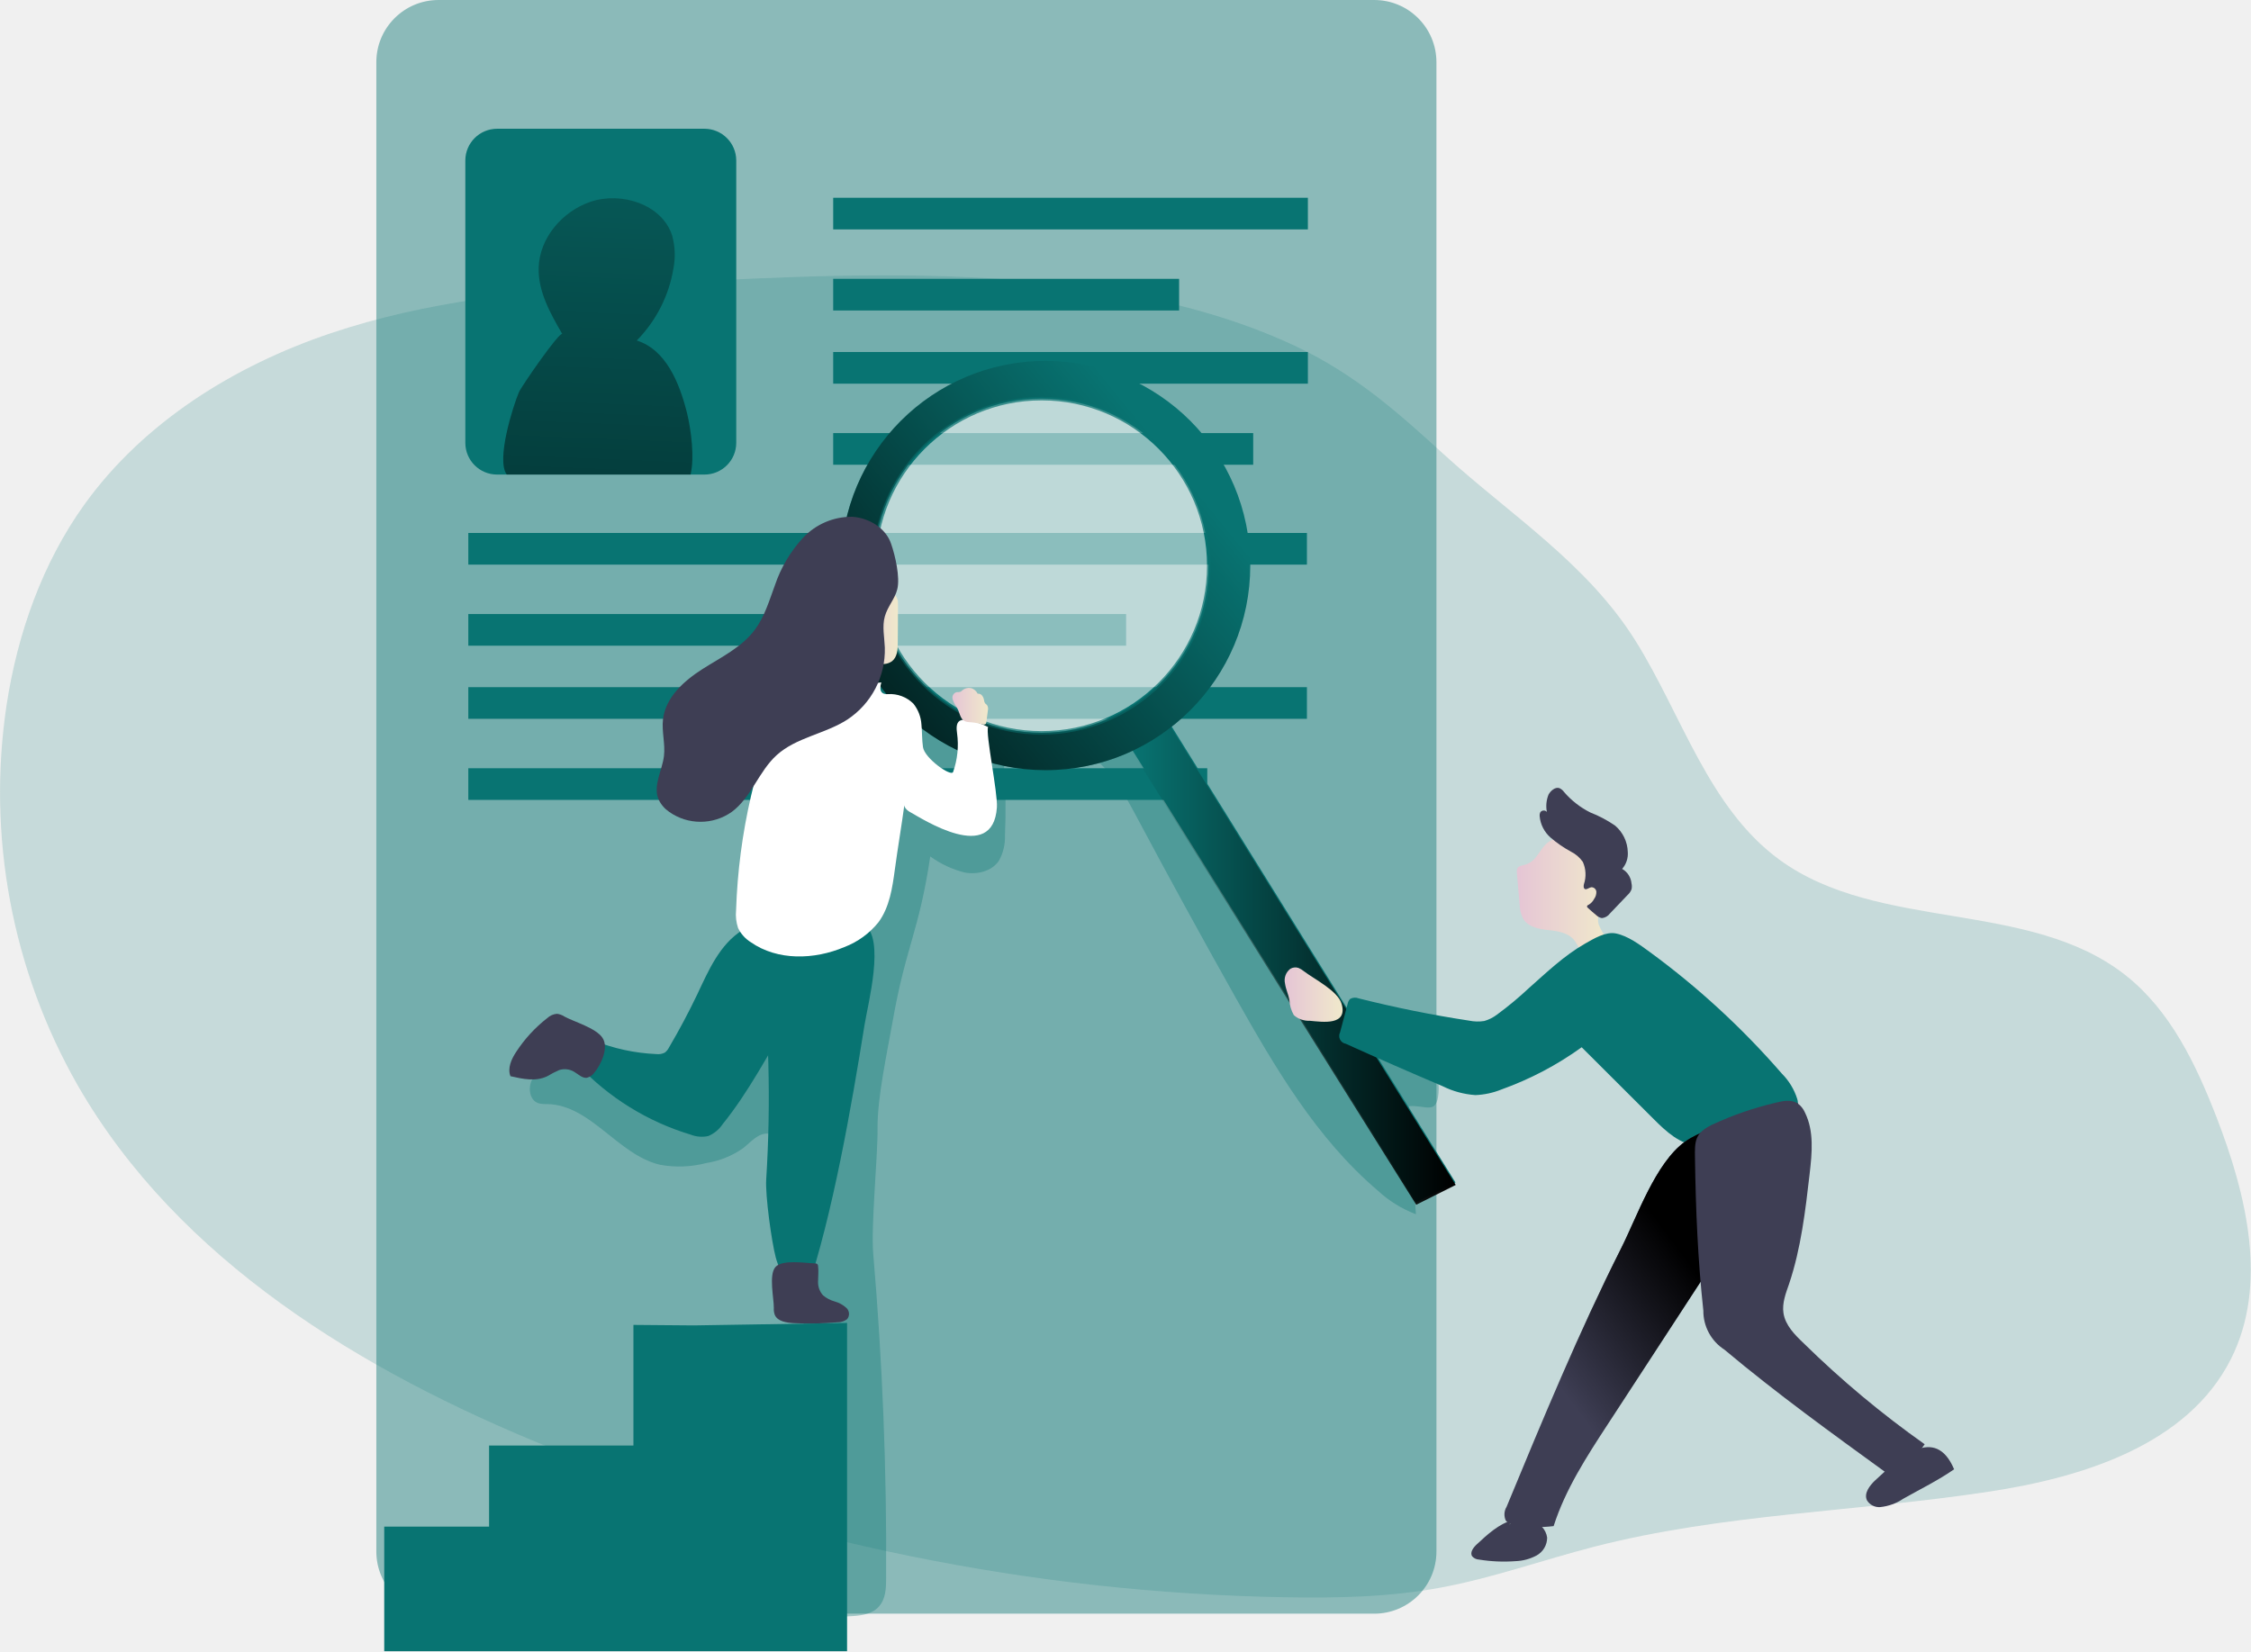
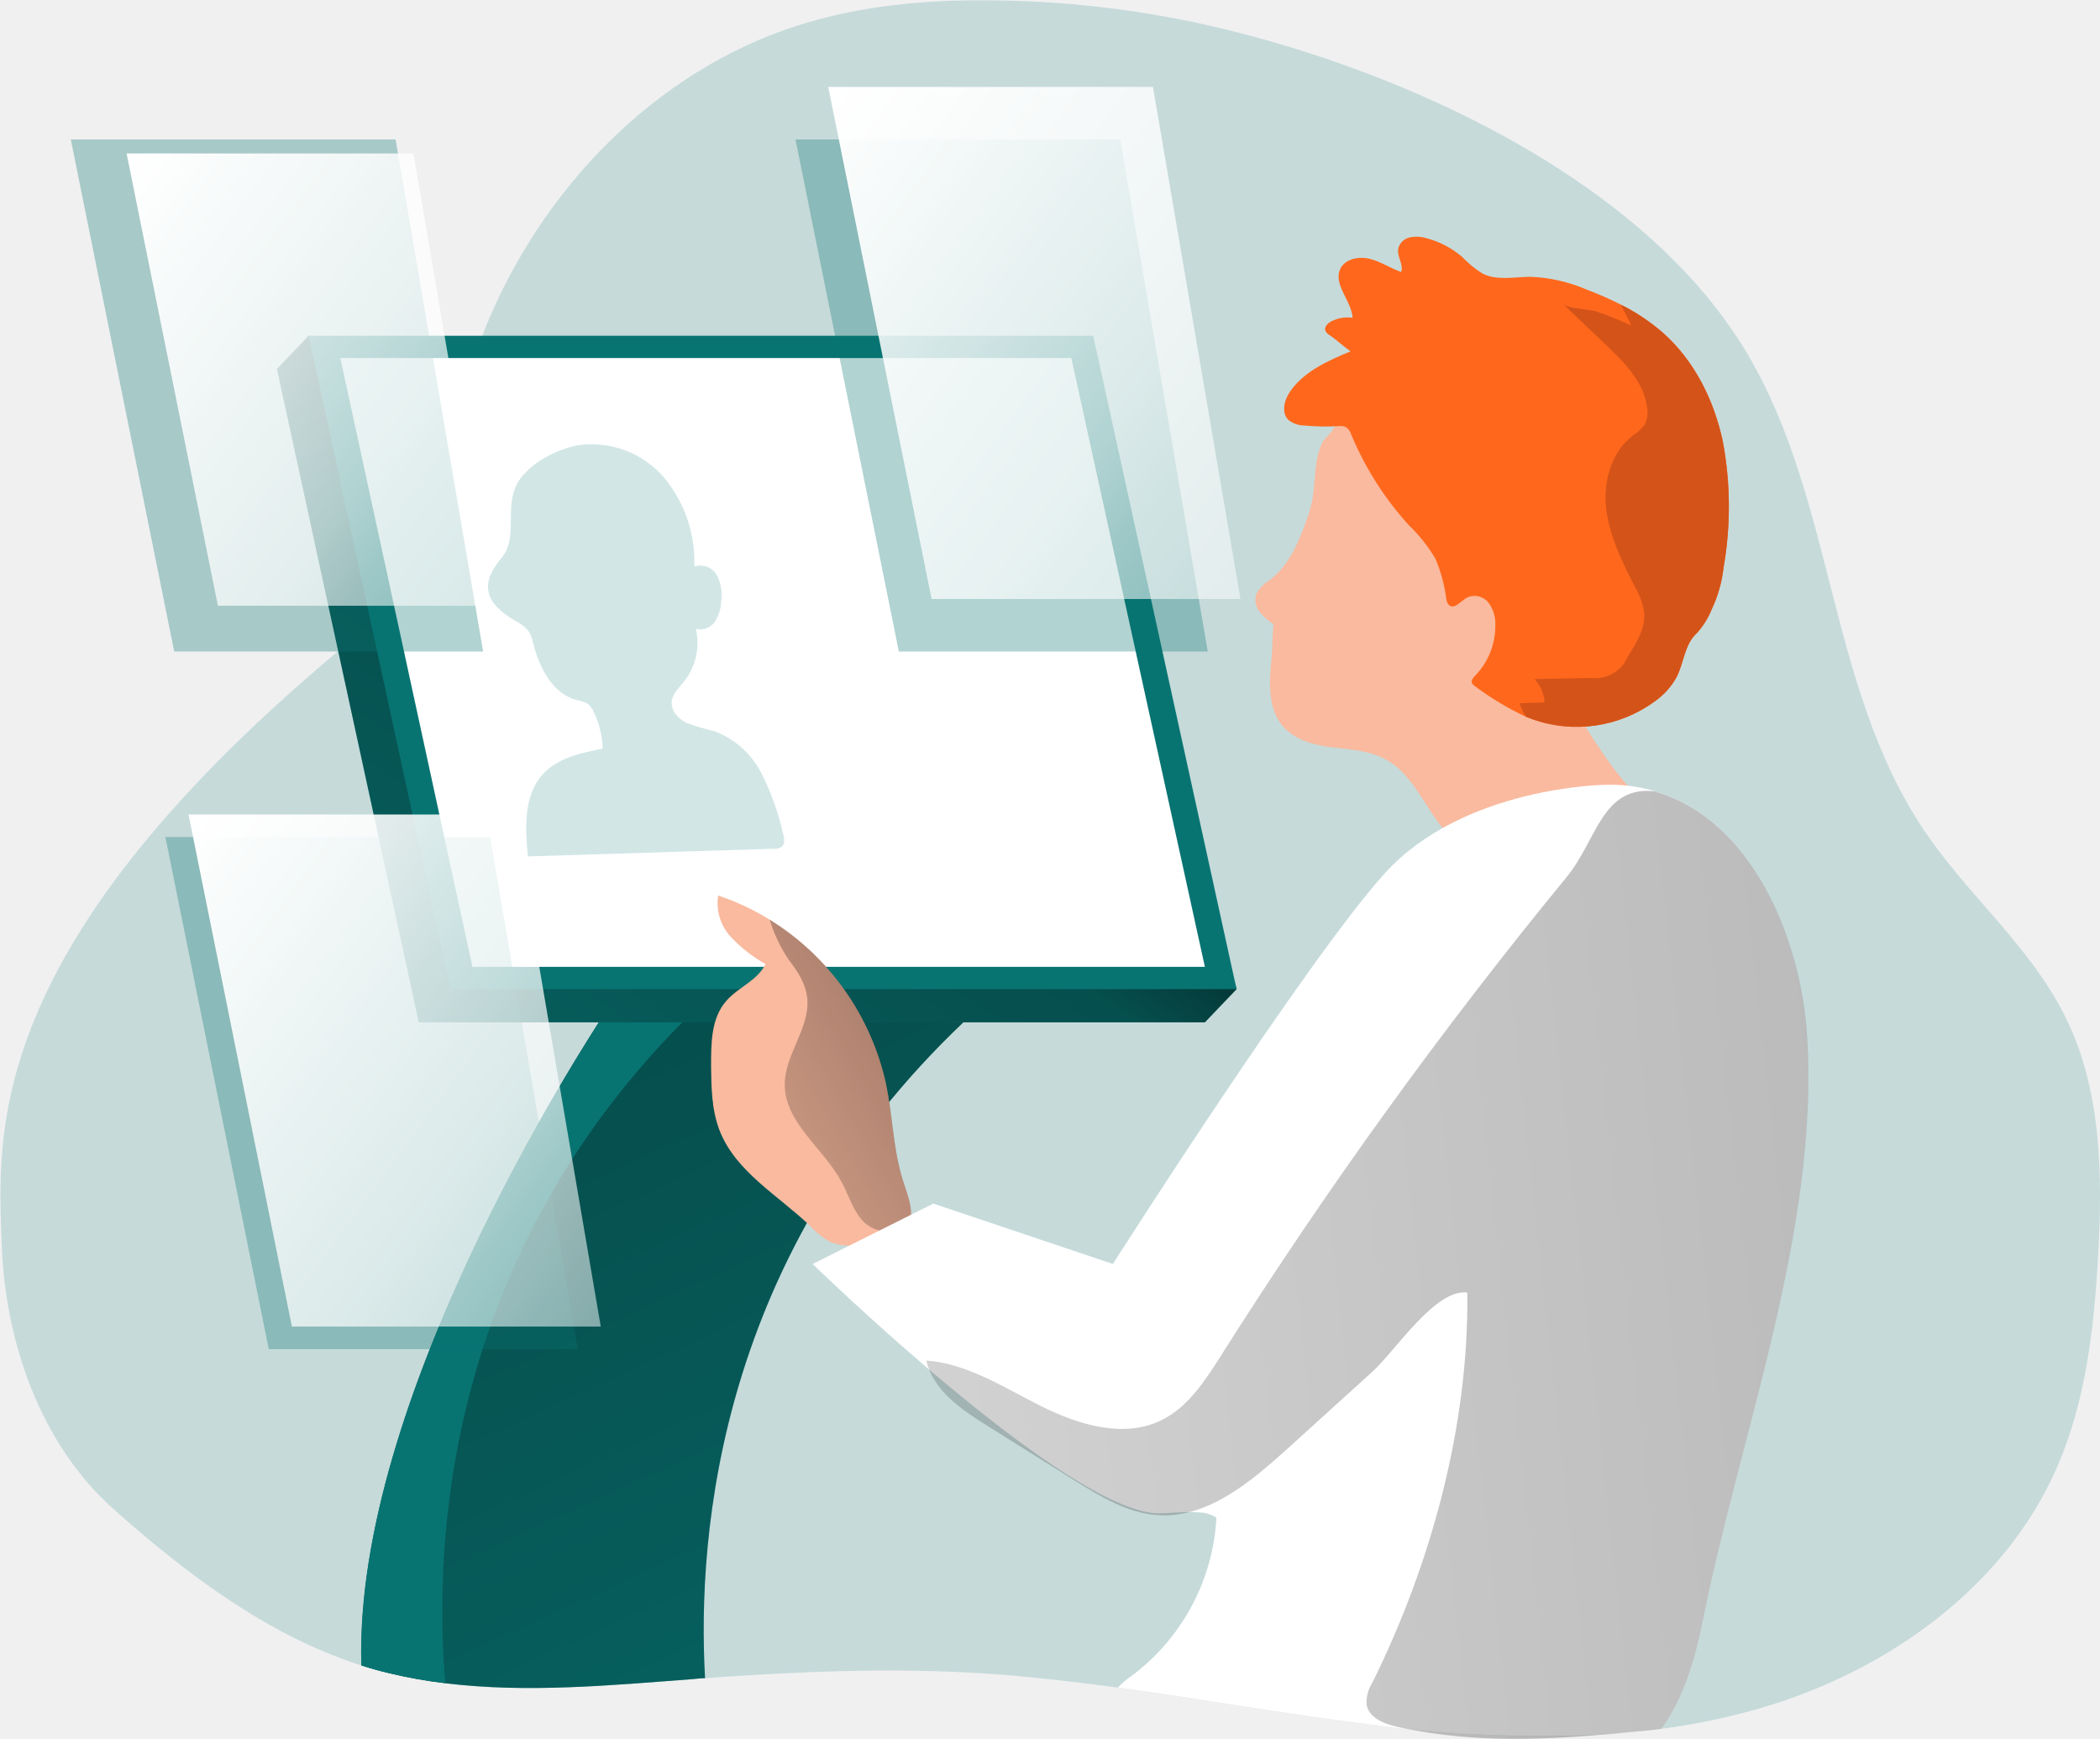
- <svg xmlns="http://www.w3.org/2000/svg" xmlns:xlink="http://www.w3.org/1999/xlink" id="Layer_1" data-name="Layer 1" viewBox="0 0 398.9 292.66">
+ <svg xmlns="http://www.w3.org/2000/svg" xmlns:xlink="http://www.w3.org/1999/xlink" id="Layer_1" data-name="Layer 1" viewBox="0 0 338.09 279.92">
  <defs>
-     <linearGradient id="linear-gradient" x1="202.08" y1="197.26" x2="259.68" y2="197.26" gradientUnits="userSpaceOnUse">
-       <stop offset="0" stop-opacity="0" />
-       <stop offset="0.99" />
+     <linearGradient id="linear-gradient" x1="71.66" y1="112.46" x2="196.28" y2="386.46" gradientUnits="userSpaceOnUse">
+       <stop offset="0.01" />
+       <stop offset="0.13" stop-opacity="0.69" />
+       <stop offset="0.25" stop-opacity="0.32" />
+       <stop offset="1" stop-opacity="0" />
    </linearGradient>
-     <linearGradient id="linear-gradient-2" x1="209.84" y1="107.83" x2="134.16" y2="169.5" xlink:href="#linear-gradient" />
-     <linearGradient id="linear-gradient-3" x1="270.5" y1="184.82" x2="286.56" y2="184.82" gradientUnits="userSpaceOnUse">
-       <stop offset="0" stop-color="#e5c5d5" />
-       <stop offset="0.42" stop-color="#ead4d1" />
-       <stop offset="1" stop-color="#f0e9cb" />
+     <linearGradient id="linear-gradient-2" x1="144.06" y1="75.65" x2="27.94" y2="251.52" xlink:href="#linear-gradient" />
+     <linearGradient id="linear-gradient-3" x1="179.51" y1="161.58" x2="105.23" y2="204.17" xlink:href="#linear-gradient" />
+     <linearGradient id="linear-gradient-4" x1="578.52" y1="176.22" x2="-131.9" y2="254.16" xlink:href="#linear-gradient" />
+     <linearGradient id="linear-gradient-5" x1="121.29" y1="20.93" x2="582.82" y2="361.01" gradientUnits="userSpaceOnUse">
+       <stop offset="0.01" stop-color="#fff" />
+       <stop offset="0.13" stop-color="#fff" stop-opacity="0.69" />
+       <stop offset="0.15" stop-color="#fff" stop-opacity="0.61" />
+       <stop offset="0.2" stop-color="#fff" stop-opacity="0.47" />
+       <stop offset="0.25" stop-color="#fff" stop-opacity="0.34" />
+       <stop offset="0.3" stop-color="#fff" stop-opacity="0.23" />
+       <stop offset="0.36" stop-color="#fff" stop-opacity="0.15" />
+       <stop offset="0.44" stop-color="#fff" stop-opacity="0.08" />
+       <stop offset="0.52" stop-color="#fff" stop-opacity="0.03" />
+       <stop offset="0.65" stop-color="#fff" stop-opacity="0.01" />
+       <stop offset="1" stop-color="#fff" stop-opacity="0" />
    </linearGradient>
-     <linearGradient id="linear-gradient-4" x1="277.31" y1="271.06" x2="303.02" y2="251.93" xlink:href="#linear-gradient" />
-     <linearGradient id="linear-gradient-5" x1="229.39" y1="202.48" x2="239.64" y2="202.48" xlink:href="#linear-gradient-3" />
-     <linearGradient id="linear-gradient-6" x1="111.86" y1="4.71" x2="102.43" y2="233.87" xlink:href="#linear-gradient" />
-     <linearGradient id="linear-gradient-7" x1="152.63" y1="137.02" x2="160.88" y2="137.02" xlink:href="#linear-gradient-3" />
-     <linearGradient id="linear-gradient-8" x1="170.5" y1="151.35" x2="176.81" y2="151.35" xlink:href="#linear-gradient-3" />
+     <linearGradient id="linear-gradient-6" x1="9.73" y1="30.83" x2="417.42" y2="331.24" xlink:href="#linear-gradient-5" />
+     <linearGradient id="linear-gradient-7" x1="18.3" y1="138.06" x2="479.83" y2="478.14" xlink:href="#linear-gradient-5" />
  </defs>
-   <path d="M291.53,139.74C299.81,153,304.45,169.3,317,178.52c17.62,12.9,44.36,7,61.46,20.57,7.9,6.27,12.43,15.78,16.07,25.18,5.31,13.74,9.15,29.63,2.52,42.78-7.66,15.19-26.22,21-43,23.52-23.24,3.55-47,3.88-69.79,9.73-9.09,2.34-18,5.54-27.19,7.25s-18.43,1.88-27.69,1.72A364.81,364.81,0,0,1,98.91,282.65c-33.13-13.43-65.65-33.14-83.45-64.15A104.69,104.69,0,0,1,2.87,151.17C4.81,138.47,9.2,126,16.68,115.58,27.17,101,43.23,91,60.27,85.26s35.15-7.62,53.12-8.57c37.09-2,83.89-5.33,118.24,11,10.24,4.88,17.76,11.53,26,19.07C269.45,117.52,282.91,126,291.53,139.74Z" transform="translate(-1.71 -26.18)" fill="#087472" opacity="0.18" style="isolation:isolate" />
-   <rect x="66.69" width="187.86" height="286" rx="11.02" fill="#087472" opacity="0.43" style="isolation:isolate" />
-   <path d="M251.37,222.23l1.25,19.15a20.77,20.77,0,0,1-6.77-4.2C235,227.94,227.66,215.37,220.68,203q-8.9-15.83-17.43-31.83c-2.08-3.89-4.24-7.92-7.71-10.65,3.27-1.85,7.36-2.9,10.76-1.3,4.15,1.95,5.71,6.89,7.87,10.93,2.25,4.21,5.48,7.8,8.35,11.61a79.13,79.13,0,0,1,9.31,15.93,12.07,12.07,0,0,0,1.76,3.16,11.71,11.71,0,0,0,4,2.56,125,125,0,0,1,13.18,7.13,16,16,0,0,1,4,3.18,8.61,8.61,0,0,1,1.86,6.2C256.29,223.85,254.42,222,251.37,222.23Z" transform="translate(-1.71 -26.18)" fill="#087472" opacity="0.34" style="isolation:isolate" />
-   <path d="M101.35,214.62c-1.85.41-3.83.91-5,2.36s-1,4.17.8,4.74a5.58,5.58,0,0,0,1.58.14c7.7.17,12.52,9.06,20,10.77a19,19,0,0,0,8.14-.32,15.5,15.5,0,0,0,6.59-2.68c1.36-1.1,2.68-2.7,4.42-2.53,2,.19,2.92,2.51,3.37,4.46,4.07,17.72,3,36.16,1.83,54.31-.38,6-.51,12.26-.62,18.29,0,2.13,0,4.45,1.29,6.14,1.83,2.35,5.28,2.46,8.26,2.35,1.92-.08,4.06-.25,5.38-1.66s1.34-3.35,1.35-5.18q.18-28.71-2.28-57.34c-.44-5.05.82-17.32.76-22.39-.05-5.34,1.74-13.59,2.67-18.85,2.34-13.34,4.67-15.87,6.67-29.26a17.77,17.77,0,0,0,6.09,2.85c2.22.41,4.78-.2,6.06-2.06a8.58,8.58,0,0,0,1.09-4.54,106.54,106.54,0,0,0-.16-12.25,5.92,5.92,0,0,0-.67-2.76,6.06,6.06,0,0,0-2.6-2l-13.46-6.7a9.88,9.88,0,0,0-4.67-1.43,7.78,7.78,0,0,0-4.79,2.39c-7.35,6.87-7.39,18.22-8.39,28.23-.84,8.42-2.81,16.94-7.45,24s-12.31,12.54-20.77,12.9A43.06,43.06,0,0,1,101.35,214.62Z" transform="translate(-1.71 -26.18)" fill="#087472" opacity="0.34" style="isolation:isolate" />
-   <path d="M132.18,54.6v50.06a5.63,5.63,0,0,1-5.63,5.63H89.8a5.63,5.63,0,0,1-5.63-5.63V54.6A5.64,5.64,0,0,1,89.8,49h36.75A5.64,5.64,0,0,1,132.18,54.6Z" transform="translate(-1.71 -26.18)" fill="#087472" />
-   <path d="M129.74,225.46a5.63,5.63,0,0,1-2.53,2.07,5.42,5.42,0,0,1-3.1-.25,45.38,45.38,0,0,1-20-12.39,18.06,18.06,0,0,1,2.74-4.32A33.61,33.61,0,0,0,118,213a2.62,2.62,0,0,0,1.52-.26,2.58,2.58,0,0,0,.75-.92q2.7-4.59,5-9.4c2-4.25,4-8.89,8-11.38a2.2,2.2,0,0,1,1.22-.43,2.42,2.42,0,0,1,1.24.54c3,2,6.36,4.3,7.74,7.82,1.19,3-.1,4.92-1.65,7.49C137.85,212.93,134.54,219.51,129.74,225.46Z" transform="translate(-1.71 -26.18)" fill="#087472" />
-   <path d="M144.6,255.29c-2.76-.78-4.67-3.43-5.41-6.21s-1.88-11-1.7-13.85a231.35,231.35,0,0,0-1.06-41c-.09-.76,16.81-5.2,18.4-4.19,3.79,2.4.68,14.06.08,17.82C152.6,222.28,149.27,241.48,144.6,255.29Z" transform="translate(-1.71 -26.18)" fill="#087472" />
-   <rect x="147.65" y="35.05" width="84.12" height="5.61" fill="#087472" />
-   <rect x="147.65" y="49.42" width="61.3" height="5.61" fill="#087472" />
-   <rect x="147.65" y="62.39" width="84.12" height="5.61" fill="#087472" />
-   <rect x="147.65" y="76.76" width="74.43" height="5.61" fill="#087472" />
-   <rect x="82.99" y="94.46" width="148.61" height="5.61" fill="#087472" />
-   <rect x="82.99" y="108.83" width="116.57" height="5.61" fill="#087472" />
-   <rect x="82.99" y="121.79" width="148.61" height="5.61" fill="#087472" />
-   <rect x="82.99" y="136.16" width="130.95" height="5.61" fill="#087472" />
-   <path d="M259.64,235.76l-7,3.51L202,158.53c3-1.44,4.54-2,7-4.14Z" transform="translate(-1.71 -26.18)" fill="#087472" />
-   <path d="M259.68,236.19l-7,3.51L202.08,159c3-1.43,4.54-2,7-4.14Z" transform="translate(-1.71 -26.18)" fill="url(#linear-gradient)" />
-   <path d="M187,90.14a36.27,36.27,0,1,0,36.27,36.28A36.28,36.28,0,0,0,187,90.14Zm-.73,65.92a29.62,29.62,0,1,1,29.61-29.62A29.62,29.62,0,0,1,186.31,156.06Z" transform="translate(-1.71 -26.18)" fill="#087472" />
-   <path d="M187,90.14a36.27,36.27,0,1,0,36.27,36.28A36.28,36.28,0,0,0,187,90.14Zm-.73,65.92a29.62,29.62,0,1,1,29.61-29.62A29.62,29.62,0,0,1,186.31,156.06Z" transform="translate(-1.71 -26.18)" fill="url(#linear-gradient-2)" />
-   <path d="M215.92,126.44a29.62,29.62,0,1,1-29.61-29.61A29.62,29.62,0,0,1,215.92,126.44Z" transform="translate(-1.71 -26.18)" fill="#fff" stroke="#087472" stroke-miterlimit="10" stroke-width="0.62" opacity="0.53" />
-   <path d="M271.82,179.48c-.44.11-1,.18-1.19.57a1.47,1.47,0,0,0-.11.86l.48,5.55a5.9,5.9,0,0,0,.63,2.56c.87,1.44,2.75,1.83,4.42,2s3.54.45,4.6,1.76c.57.7.86,1.67,1.64,2.12a3.38,3.38,0,0,0,2.29.1,2.61,2.61,0,0,0,1.42-.58,2.08,2.08,0,0,0,.11-2.31A14.53,14.53,0,0,1,285,190c-.41-1.54.5-3.07,1-4.57a8.71,8.71,0,0,0-1.83-9,7,7,0,0,0-7.32-1.41C274.57,175.89,274.42,178.86,271.82,179.48Z" transform="translate(-1.71 -26.18)" fill="url(#linear-gradient-3)" />
-   <path d="M275.83,170.08a.74.74,0,0,0-1.17.08,1.2,1.2,0,0,0-.11.65,5.72,5.72,0,0,0,1.95,3.83,20.7,20.7,0,0,0,3.63,2.5,5.61,5.61,0,0,1,2.07,1.79,5.42,5.42,0,0,1,.2,3.95c-.07.31-.11.72.18.87s.71-.24,1.11-.32a.87.87,0,0,1,.91.8,2.05,2.05,0,0,1-.4,1.28,2.5,2.5,0,0,1-.92,1c-.14.06-.3.13-.33.28s.09.25.19.34c.47.43.95.85,1.44,1.25a1.94,1.94,0,0,0,1,.52,2,2,0,0,0,1.42-.81l3.13-3.28a2.56,2.56,0,0,0,.7-1,2.34,2.34,0,0,0,0-1.05,3.3,3.3,0,0,0-1.66-2.58,4.07,4.07,0,0,0,1-3,6.36,6.36,0,0,0-2.27-4.69,21.44,21.44,0,0,0-4.37-2.31,15,15,0,0,1-4.63-3.6,2.06,2.06,0,0,0-.86-.72c-.75-.25-1.57.52-1.91,1.14A5.44,5.44,0,0,0,275.83,170.08Z" transform="translate(-1.71 -26.18)" fill="#3e3e54" />
-   <path d="M267,206a6.83,6.83,0,0,1-2.27,1.14,7.61,7.61,0,0,1-2.69-.07c-6.57-1-13.1-2.32-19.55-3.94a1.73,1.73,0,0,0-1.53.1,1.78,1.78,0,0,0-.44.89l-1.33,5a1.41,1.41,0,0,0,1,2.05q8.51,3.85,17.1,7.49a15.51,15.51,0,0,0,5.88,1.61,13.76,13.76,0,0,0,4.62-1A57.28,57.28,0,0,0,282,211.79l12.79,12.76c2.18,2.18,4.66,4.49,7.74,4.66a12.4,12.4,0,0,0,5.21-1.23q5.5-2.17,10.94-4.49a2.62,2.62,0,0,0,1.52-1.15,2.17,2.17,0,0,0,0-1.38,11,11,0,0,0-2.73-4.5,141.91,141.91,0,0,0-23.48-21.61c-1.71-1.25-3.8-2.8-5.93-3.23-1.81-.37-3.94.94-5.49,1.82-3.69,2.11-6.79,5.09-9.95,7.89A60.9,60.9,0,0,1,267,206Z" transform="translate(-1.71 -26.18)" fill="#087472" />
-   <path d="M268.7,293.22a2.62,2.62,0,0,0-.14,2.48,2.47,2.47,0,0,0,1.66.79,23.21,23.21,0,0,0,6.81.17c2.07-6.49,5.84-12.29,9.56-18q8.4-12.92,16.81-25.81c6.47-9.94,13-20,16.89-31.21-.23.67-9.64,2.56-10.9,3-2.79,1-6.64,2.13-9.08,3.88-5.24,3.78-8.47,13.26-11.33,18.92C281.46,262.37,275.08,277.8,268.7,293.22Z" transform="translate(-1.71 -26.18)" fill="#3e3e54" />
-   <path d="M268.7,293.22a2.62,2.62,0,0,0-.14,2.48,2.47,2.47,0,0,0,1.66.79,23.21,23.21,0,0,0,6.81.17c2.07-6.49,5.84-12.29,9.56-18q8.4-12.92,16.81-25.81c6.47-9.94,13-20,16.89-31.21-.23.67-9.64,2.56-10.9,3-2.79,1-6.64,2.13-9.08,3.88-5.24,3.78-8.47,13.26-11.33,18.92C281.46,262.37,275.08,277.8,268.7,293.22Z" transform="translate(-1.71 -26.18)" fill="url(#linear-gradient-4)" />
-   <path d="M303.56,258.47a8.15,8.15,0,0,0,3.74,6.92c9.27,7.78,19.1,14.87,28.92,22a13.54,13.54,0,0,0,6.56-5.24,173.39,173.39,0,0,1-21.43-17.89c-1.59-1.51-3.26-3.19-3.59-5.35-.27-1.76.41-3.51,1-5.2,2.11-6.29,2.88-12.93,3.64-19.52.42-3.65.8-7.53-.83-10.82a3.93,3.93,0,0,0-1.31-1.64c-1.1-.7-2.53-.45-3.79-.13a58.12,58.12,0,0,0-11.39,3.93c-3,1.49-3.07,2.78-3,6C302.21,240.49,302.58,249.48,303.56,258.47Z" transform="translate(-1.71 -26.18)" fill="#3e3e54" />
-   <path d="M269.81,295.55c-2.51.74-4.51,2.58-6.42,4.36-.6.56-1.25,1.43-.79,2.11a1.7,1.7,0,0,0,1.21.57,27.49,27.49,0,0,0,6.47.28,8.49,8.49,0,0,0,3.72-1,3.61,3.61,0,0,0,1.88-3.17,3.43,3.43,0,0,0-2.63-2.88,6.2,6.2,0,0,0-4.05.54" transform="translate(-1.71 -26.18)" fill="#3e3e54" />
-   <path d="M334.05,288.51c-1,.94-2.09,2.33-1.49,3.59a2.52,2.52,0,0,0,2.33,1.19A8.84,8.84,0,0,0,339,291.8c3-1.69,6.18-3.25,9-5.21C344.63,278.63,338.29,284.6,334.05,288.51Z" transform="translate(-1.71 -26.18)" fill="#3e3e54" />
-   <path d="M232.75,198.3a3.48,3.48,0,0,0-.94-.57,1.71,1.71,0,0,0-1.46.17,2.56,2.56,0,0,0-.92,2.61c.14,1,.58,1.88.77,2.84a6,6,0,0,0,.79,2.75,4,4,0,0,0,2.84,1c2.25.2,6.74.91,5.63-3C238.8,201.78,234.57,199.7,232.75,198.3Z" transform="translate(-1.71 -26.18)" fill="url(#linear-gradient-5)" />
-   <path d="M124.08,110.29H91.52s0,0,0,0c-1.94-2.52,1.09-12.08,2.14-14.58.45-1.07,7.33-11,7.7-10.32-2.12-3.65-4.32-7.55-4.19-11.78.15-5.29,4.22-10,9.24-11.69,5.51-1.82,12.64.52,14.41,6a12.78,12.78,0,0,1,.22,5.9,23.69,23.69,0,0,1-6.49,12.71c5.2,1.63,7.57,7.54,8.9,12.82C124.18,102.36,124.82,107.27,124.08,110.29Z" transform="translate(-1.71 -26.18)" fill="url(#linear-gradient-6)" />
-   <path d="M160.8,140.2c0,1.14-.09,2.42-1,3.16a2.62,2.62,0,0,1-2.74.22,5.69,5.69,0,0,1-2.12-1.93,13.08,13.08,0,0,1-1.62-2.87,9.85,9.85,0,0,1-.71-4.29,5.51,5.51,0,0,1,.54-2.16,4.28,4.28,0,0,1,3.89-2.16c1.59.06,3.83,1.1,3.8,2.87C160.84,135.42,160.83,137.81,160.8,140.2Z" transform="translate(-1.71 -26.18)" fill="url(#linear-gradient-7)" />
-   <path d="M157.89,147.12c-.21.69-.32,1.61.31,1.95a1.7,1.7,0,0,0,.87.13,5.87,5.87,0,0,1,4.5,1.69A6.55,6.55,0,0,1,165,154.6c.13,1.33.08,2.68.27,4,.3,2,5,5.31,5.34,4.4a14.59,14.59,0,0,0,.7-6.87c-.11-.8-.19-1.79.48-2.21a1.84,1.84,0,0,1,1.27-.12,12.15,12.15,0,0,1,3.75,1.23c-.48,1.18,1.74,11.68,1.56,14.26-.7,10.16-13.23,2-15.36.83-.59-.31-1.24-.93-1-1.54-.51,3.81-1.21,7.87-1.72,11.68-.44,3.26-.94,6.68-2.88,9.34a14.24,14.24,0,0,1-6.09,4.44c-5.32,2.25-11.82,2.44-16.55-.86a6.07,6.07,0,0,1-2.26-2.51,7.48,7.48,0,0,1-.36-3.16,105.28,105.28,0,0,1,2.64-20.22c1.19-5.18,3-10.57,7.05-14C145.7,150.07,152.87,147.69,157.89,147.12Z" transform="translate(-1.71 -26.18)" fill="#fff" />
-   <path d="M152.69,117.77a11.79,11.79,0,0,0-8.71,3.76,23.49,23.49,0,0,0-4.94,8.36c-1,2.7-1.82,5.55-3.54,7.87-2.32,3.14-6,4.9-9.3,7s-6.54,5-7,8.92c-.25,2.16.43,4.35.17,6.5-.32,2.62-2,5.28-.94,7.71a5.39,5.39,0,0,0,1.85,2.17,9.62,9.62,0,0,0,11.13,0c3.44-2.56,4.76-7.17,7.94-10.05,3.49-3.16,8.6-3.75,12.54-6.31a14.78,14.78,0,0,0,6.62-12.75c-.07-1.85-.5-3.74,0-5.52s1.77-3.08,2.2-4.79c.54-2.1-.36-6-1.08-8.06C158.69,119.72,155.59,117.92,152.69,117.77Z" transform="translate(-1.71 -26.18)" fill="#3e3e54" />
-   <path d="M171.22,151.46a4,4,0,0,1-.7-1.38,1,1,0,0,1,.68-1.22,2.81,2.81,0,0,0,.71-.07,1,1,0,0,0,.33-.26,1.77,1.77,0,0,1,1.5-.4,1.75,1.75,0,0,1,1.21,1,.87.87,0,0,1,.81.34,1.89,1.89,0,0,1,.34.84,1.15,1.15,0,0,0,.18.52c.09.12.23.18.33.29a1.25,1.25,0,0,1,.16,1l-.27,2.07a.6.6,0,0,1-.06.23c-.14.24-.5.19-.77.11a10.12,10.12,0,0,0-2.19-.36C171.73,154.09,172,152.75,171.22,151.46Z" transform="translate(-1.71 -26.18)" fill="url(#linear-gradient-8)" />
-   <path d="M138.84,258a2.93,2.93,0,0,0,.18,1.25c.49,1.1,2,1.37,3.34,1.44a55,55,0,0,0,7.81-.16,2.71,2.71,0,0,0,1.66-.55,1.45,1.45,0,0,0-.14-2,5.07,5.07,0,0,0-2.05-1.13,5.52,5.52,0,0,1-2.08-1.09,3.46,3.46,0,0,1-.88-2.49c0-.9.12-1.79,0-2.68a.53.53,0,0,0-.19-.41.65.65,0,0,0-.37-.08c-1.67-.05-5.79-.74-7,.65S138.86,256.3,138.84,258Z" transform="translate(-1.71 -26.18)" fill="#3e3e54" />
-   <path d="M101.72,206.34a3,3,0,0,0-1.31-.48,2.87,2.87,0,0,0-1.73.77,24.59,24.59,0,0,0-5.51,6c-.82,1.24-1.57,2.87-1,4.29,2.17.49,4.48,1,6.53,0a18.34,18.34,0,0,1,2.11-1.09,3.23,3.23,0,0,1,2.61.29c.75.43,1.46,1.19,2.29,1.08a2.33,2.33,0,0,0,1.32-.9c1.18-1.42,2.6-4.39,1.46-6.16S103.35,207.25,101.72,206.34Z" transform="translate(-1.71 -26.18)" fill="#3e3e54" />
-   <polygon points="122.94 234.91 150.11 234.47 150.11 292.65 68.09 292.65 68.09 270.57 86.67 270.57 86.67 256.2 112.25 256.2 112.25 234.82 122.94 234.91" fill="#087472" />
+   <path d="M352.8,208.46c-.66,11.57-2,23.32-6.66,33.92-8.51,19.39-27.5,32.79-47.84,38.69a108.4,108.4,0,0,1-15.78,3.28c-15.58,2.11-31.61,1.19-47.27-.74-13.44-1.66-26.8-4.06-40.22-5.9-7.56-1-15.15-1.9-22.76-2.35-14.57-.85-29.17-.21-43.73.84-.68,0-1.37.09-2,.15-13.23,1-26.67,2.27-39.76.67a77.46,77.46,0,0,1-9-1.6q-2.29-.54-4.53-1.26c-15.05-4.77-28.25-14.78-39.86-25.11-11.95-10.63-17.55-27.11-18.09-42.77-.64-18.44-3.14-49.23,59.42-99.73C87.86,95.89,86.75,75,93,59.26c9-22.57,27.44-41.82,50.61-49.15,10-3.18,20.63-4.13,31.14-4a164.34,164.34,0,0,1,39.6,5.18c24.44,6.25,53.44,18.94,71.87,38.43a76.7,76.7,0,0,1,8.6,10.83c15.7,24.08,13.93,55.41,30.09,79.34,7,10.33,17,18.55,22.56,29.72C353.4,181.41,353.56,195.24,352.8,208.46Z" transform="translate(-15.03 -6.05)" fill="#087472" opacity="0.18" style="isolation:isolate" />
+   <path d="M128.54,276.2c-.68,0-1.37.09-2,.15-13.23,1-26.67,2.27-39.76.67a77.46,77.46,0,0,1-9-1.6q-2.29-.54-4.53-1.26C71.91,231.5,108.54,175,113,168.22l13.73.58,43.39,1.83C130.89,207.87,127.21,252.66,128.54,276.2Z" transform="translate(-15.03 -6.05)" fill="#087472" />
+   <path d="M128.54,276.2c-.68,0-1.37.09-2,.15-13.23,1-26.67,2.27-39.76.67a77.46,77.46,0,0,1-9-1.6q-2.29-.54-4.53-1.26C71.91,231.5,108.54,175,113,168.22l13.73.58,43.39,1.83C130.89,207.87,127.21,252.66,128.54,276.2Z" transform="translate(-15.03 -6.05)" fill="url(#linear-gradient)" />
+   <path d="M128,167.56c-.44.41-.87.82-1.29,1.24C86.47,208,84.83,255.05,86.73,277a77.46,77.46,0,0,1-9-1.6q-2.29-.54-4.53-1.26C71.91,231.5,108.54,175,113,168.22l.45-.66Z" transform="translate(-15.03 -6.05)" fill="#087472" />
+   <path d="M228.07,77c-1.64,3-1.13,6.62-1.85,9.93a22.38,22.38,0,0,1-.82,2.76c-1.26,3.62-2.85,7.34-5.88,9.69a6,6,0,0,0-2.23,2.26,3.19,3.19,0,0,0,.51,2.89,9.52,9.52,0,0,0,2.24,2c-.17,1.73-.12,3.78-.3,5.5-.39,3.81-.64,8.1,1.88,11,2,2.23,5.08,3,8,3.34s6,.52,8.62,2c5.52,3.07,7,10.87,12.49,14a13.8,13.8,0,0,0,5.27,1.55,18.08,18.08,0,0,0,11.29-2.08c3.35-2,14.31-5.26,11.34-7.79-3.24-2.75-8.21-10.55-10.53-14.7a45.36,45.36,0,0,1-5.19-14.86c-.7-4.35-.77-8.77-1.42-13.12s-2-8.75-4.79-12.13c-4.21-5-11.09-7-17.63-7.37a15.82,15.82,0,0,0-5.45.4,6.7,6.7,0,0,0-4.23,3.27" transform="translate(-15.03 -6.05)" fill="#f9ba9f" />
+   <path d="M292.51,97.44a21.2,21.2,0,0,1-1.89,6.67,13,13,0,0,1-2.41,3.86c-2,1.78-2.06,4.79-3.29,7.14a11.56,11.56,0,0,1-3.41,3.79,21.28,21.28,0,0,1-19.82,2.91l-1-.38a46.29,46.29,0,0,1-8.31-5A1.1,1.1,0,0,1,252,116c-.17-.42.19-.84.51-1.17a11.5,11.5,0,0,0,3.26-8.2,5.6,5.6,0,0,0-1.13-3.6,2.84,2.84,0,0,0-3.46-.76c-1,.57-2,1.93-2.86,1.2a1.7,1.7,0,0,1-.44-1A24.73,24.73,0,0,0,246.13,96a25.09,25.09,0,0,0-4.3-5.42A50.74,50.74,0,0,1,232.57,76a2.16,2.16,0,0,0-.84-1.19,2.2,2.2,0,0,0-1.22-.16,35.67,35.67,0,0,1-5.47-.1,4.17,4.17,0,0,1-2.56-.88c-1.24-1.19-.68-3.31.32-4.7,2.27-3.19,6.06-4.86,9.67-6.37-.93-.61-2.4-1.95-3.33-2.56a1.7,1.7,0,0,1-.74-.76c-.2-.62.4-1.22,1-1.52a5.66,5.66,0,0,1,3.39-.55c-.17-2.76-3.13-5.32-2-7.84.77-1.66,3-2.09,4.78-1.65s3.32,1.53,5.05,2.11c.39-1.21-.69-2.47-.49-3.73A2.47,2.47,0,0,1,242,44.26a5.56,5.56,0,0,1,2.77.16,14.44,14.44,0,0,1,5.68,3,16.64,16.64,0,0,0,3.23,2.65c2.34,1.21,5.15.54,7.78.54a25.26,25.26,0,0,1,9,2.05A54.27,54.27,0,0,1,276,55.1a32,32,0,0,1,6.67,4.44c5.12,4.5,8.32,10.91,9.73,17.57A56.91,56.91,0,0,1,292.51,97.44Z" transform="translate(-15.03 -6.05)" fill="#ff681c" />
+   <polygon points="44.59 59.39 49.69 54.05 170.9 59.39 199.08 159.23 193.98 164.57 67.42 164.57 44.59 59.39" fill="#087472" />
+   <polygon points="44.59 59.39 49.69 54.05 170.9 59.39 199.08 159.23 193.98 164.57 67.42 164.57 44.59 59.39" fill="url(#linear-gradient-2)" />
+   <polygon points="49.69 54.05 176 54.05 199.08 159.23 72.52 159.23 49.69 54.05" fill="#087472" />
+   <polygon points="54.79 57.64 172.48 57.64 193.98 155.64 76.06 155.64 54.79 57.64" fill="#fff" />
+   <path d="M161.68,202.06a4.27,4.27,0,0,1-2.35,3.33c-1.84,1.08-4.09,1.14-6.23,1.17a10.24,10.24,0,0,1-4.38-.57,11.6,11.6,0,0,1-3.17-2.51c-5.2-5-12.11-8.79-14.69-15.5-1.25-3.26-1.31-6.83-1.35-10.3,0-3.69,0-7.74,2.45-10.51,1.91-2.19,5.07-3.3,6.31-5.93a23.47,23.47,0,0,1-5.62-4.41,8,8,0,0,1-2-6.62,39.45,39.45,0,0,1,8.27,3.87,41.61,41.61,0,0,1,18.76,26.45c1,4.81,1.1,9.81,2.42,14.56C160.69,197.29,161.94,199.85,161.68,202.06Z" transform="translate(-15.03 -6.05)" fill="#f9ba9f" />
+   <path d="M161.68,202.06a3.71,3.71,0,0,0-1.25.91c-1.35,2-4.68,1.49-6.38-.26s-2.36-4.22-3.52-6.37c-2.9-5.45-9.18-9.55-9.16-15.72,0-4.77,4-9,3.64-13.69-.2-2.48-1.55-4.5-3-6.38a23.56,23.56,0,0,1-3.07-6.47,41.61,41.61,0,0,1,18.76,26.45c1,4.81,1.1,9.81,2.42,14.56C160.69,197.29,161.94,199.85,161.68,202.06Z" transform="translate(-15.03 -6.05)" fill="url(#linear-gradient-3)" />
+   <path d="M289.21,266.84c-1.23,6.15-3.07,12.51-6.69,17.51-.52.07-1,.14-1.56.19q-4.68.57-9.4.81a210.1,210.1,0,0,1-36.31-1.74c-13.44-1.66-26.8-4.06-40.22-5.9a10.6,10.6,0,0,1,2.14-1.85,34.1,34.1,0,0,0,13.7-25.48,5.13,5.13,0,0,0-2.68-.86c-2.54-.24-5.81.31-7.68.08-15.54-1.95-54.65-40.08-54.65-40.08l19.43-9.72,28.91,9.72s31.09-48.82,43.72-62.83,35.41-14.3,35.41-14.3a25.46,25.46,0,0,1,8.08,1,0,0,0,0,1,0,0c15.48,4.53,23.46,23.3,24.5,39.19C308,203.84,295.25,236.69,289.21,266.84Z" transform="translate(-15.03 -6.05)" fill="#fff" />
+   <path d="M292.51,97.44a21.2,21.2,0,0,1-1.89,6.67,13,13,0,0,1-2.41,3.86c-2,1.78-2.06,4.79-3.29,7.14a11.56,11.56,0,0,1-3.41,3.79,21.28,21.28,0,0,1-19.82,2.91l-1-.38a8.8,8.8,0,0,1-1-2.17l4-.14a6,6,0,0,0-1.6-3.76l9.11-.18a5.68,5.68,0,0,0,5.95-3.55c1.38-2.14,2.81-4.48,2.58-7a11.58,11.58,0,0,0-1.53-4.19c-2-3.91-4-8-4.56-12.33s.73-9.22,4.22-11.92a7.36,7.36,0,0,0,1.92-1.72,4.13,4.13,0,0,0,.44-2.69c-.46-4.18-3.71-7.43-6.77-10.33L266.68,55c.76.73,4.22.82,5.35,1.18a55.79,55.79,0,0,1,5.59,2.26c-.28-.83-1-2-1.63-3.34a32,32,0,0,1,6.67,4.44c5.12,4.5,8.32,10.91,9.73,17.57A56.91,56.91,0,0,1,292.51,97.44Z" transform="translate(-15.03 -6.05)" fill="#d45319" />
+   <path d="M289.21,266.84c-1.23,6.15-3.07,12.51-6.69,17.51-.52.07-1,.14-1.56.19-13.93,1.39-27,2.55-40.84-.48-2.15-.47-4.69-1.41-5.07-3.58a5.9,5.9,0,0,1,.92-3.56c9.48-19.14,15.55-41.34,15.29-62.8-5.16-.65-11.53,9.34-15.29,12.75l-13.83,12.54c-6,5.4-12.9,11.16-20.91,10.53-4.72-.37-8.94-2.94-13-5.44L174,235.58c-4.19-2.61-8.74-5.7-9.84-10.52,6.69.51,12.55,4.39,18.55,7.38s13.23,5.18,19.26,2.25c4.34-2.11,7.1-6.42,9.68-10.49a771.88,771.88,0,0,1,55.63-77c4.85-5.91,5.66-14.72,14.16-13.77a0,0,0,0,1,0,0c15.48,4.53,23.46,23.3,24.5,39.19C308,203.84,295.25,236.69,289.21,266.84Z" transform="translate(-15.03 -6.05)" fill="url(#linear-gradient-4)" />
+   <path d="M98.82,83.07a12.42,12.42,0,0,1,3.88-3.29,16.6,16.6,0,0,1,5.59-2.09A15.41,15.41,0,0,1,122,83a21.14,21.14,0,0,1,4.8,14.26,3.06,3.06,0,0,1,3.64,1.38,6.84,6.84,0,0,1,.7,4.12,6.44,6.44,0,0,1-1,3.34,2.86,2.86,0,0,1-3.08,1.19,9.93,9.93,0,0,1-1.88,8.43c-.78,1-1.79,1.89-2,3.12-.2,1.54,1,2.94,2.44,3.61a38.83,38.83,0,0,0,4.46,1.31,14.17,14.17,0,0,1,7.55,6.8,41.83,41.83,0,0,1,3.49,9.77c.18.68.32,1.51-.2,2a1.9,1.9,0,0,1-1.29.35l-39.61,1.23c-.45-4.59-.71-9.78,2.38-13.21,2.39-2.64,6.15-3.45,9.65-4.13a14.23,14.23,0,0,0-1.39-5.84,3.4,3.4,0,0,0-1.09-1.44,5.5,5.5,0,0,0-1.69-.55c-3.89-1-6-5.19-7-9.08a6.11,6.11,0,0,0-.74-2,6,6,0,0,0-2.12-1.65c-4.83-2.77-5.84-5.86-2.36-10C98.79,92.44,95.78,87.26,98.82,83.07Z" transform="translate(-15.03 -6.05)" fill="#087472" opacity="0.18" style="isolation:isolate" />
+   <polygon points="11.4 22.45 28.05 104.88 77.78 104.88 63.69 22.45 11.4 22.45" fill="#087472" opacity="0.32" />
+   <polygon points="26.63 134.74 43.27 217.18 93 217.18 78.91 134.74 26.63 134.74" fill="#087472" opacity="0.32" />
+   <polygon points="128.07 22.45 144.71 104.88 194.44 104.88 180.35 22.45 128.07 22.45" fill="#087472" opacity="0.32" />
+   <polygon points="133.34 13.99 149.98 96.42 199.71 96.42 185.62 13.99 133.34 13.99" fill="url(#linear-gradient-5)" />
+   <polygon points="20.38 24.7 35.08 97.51 79 97.51 66.56 24.7 20.38 24.7" fill="url(#linear-gradient-6)" />
+   <polygon points="30.35 131.12 46.99 213.55 96.72 213.55 82.63 131.12 30.35 131.12" fill="url(#linear-gradient-7)" />
</svg>
